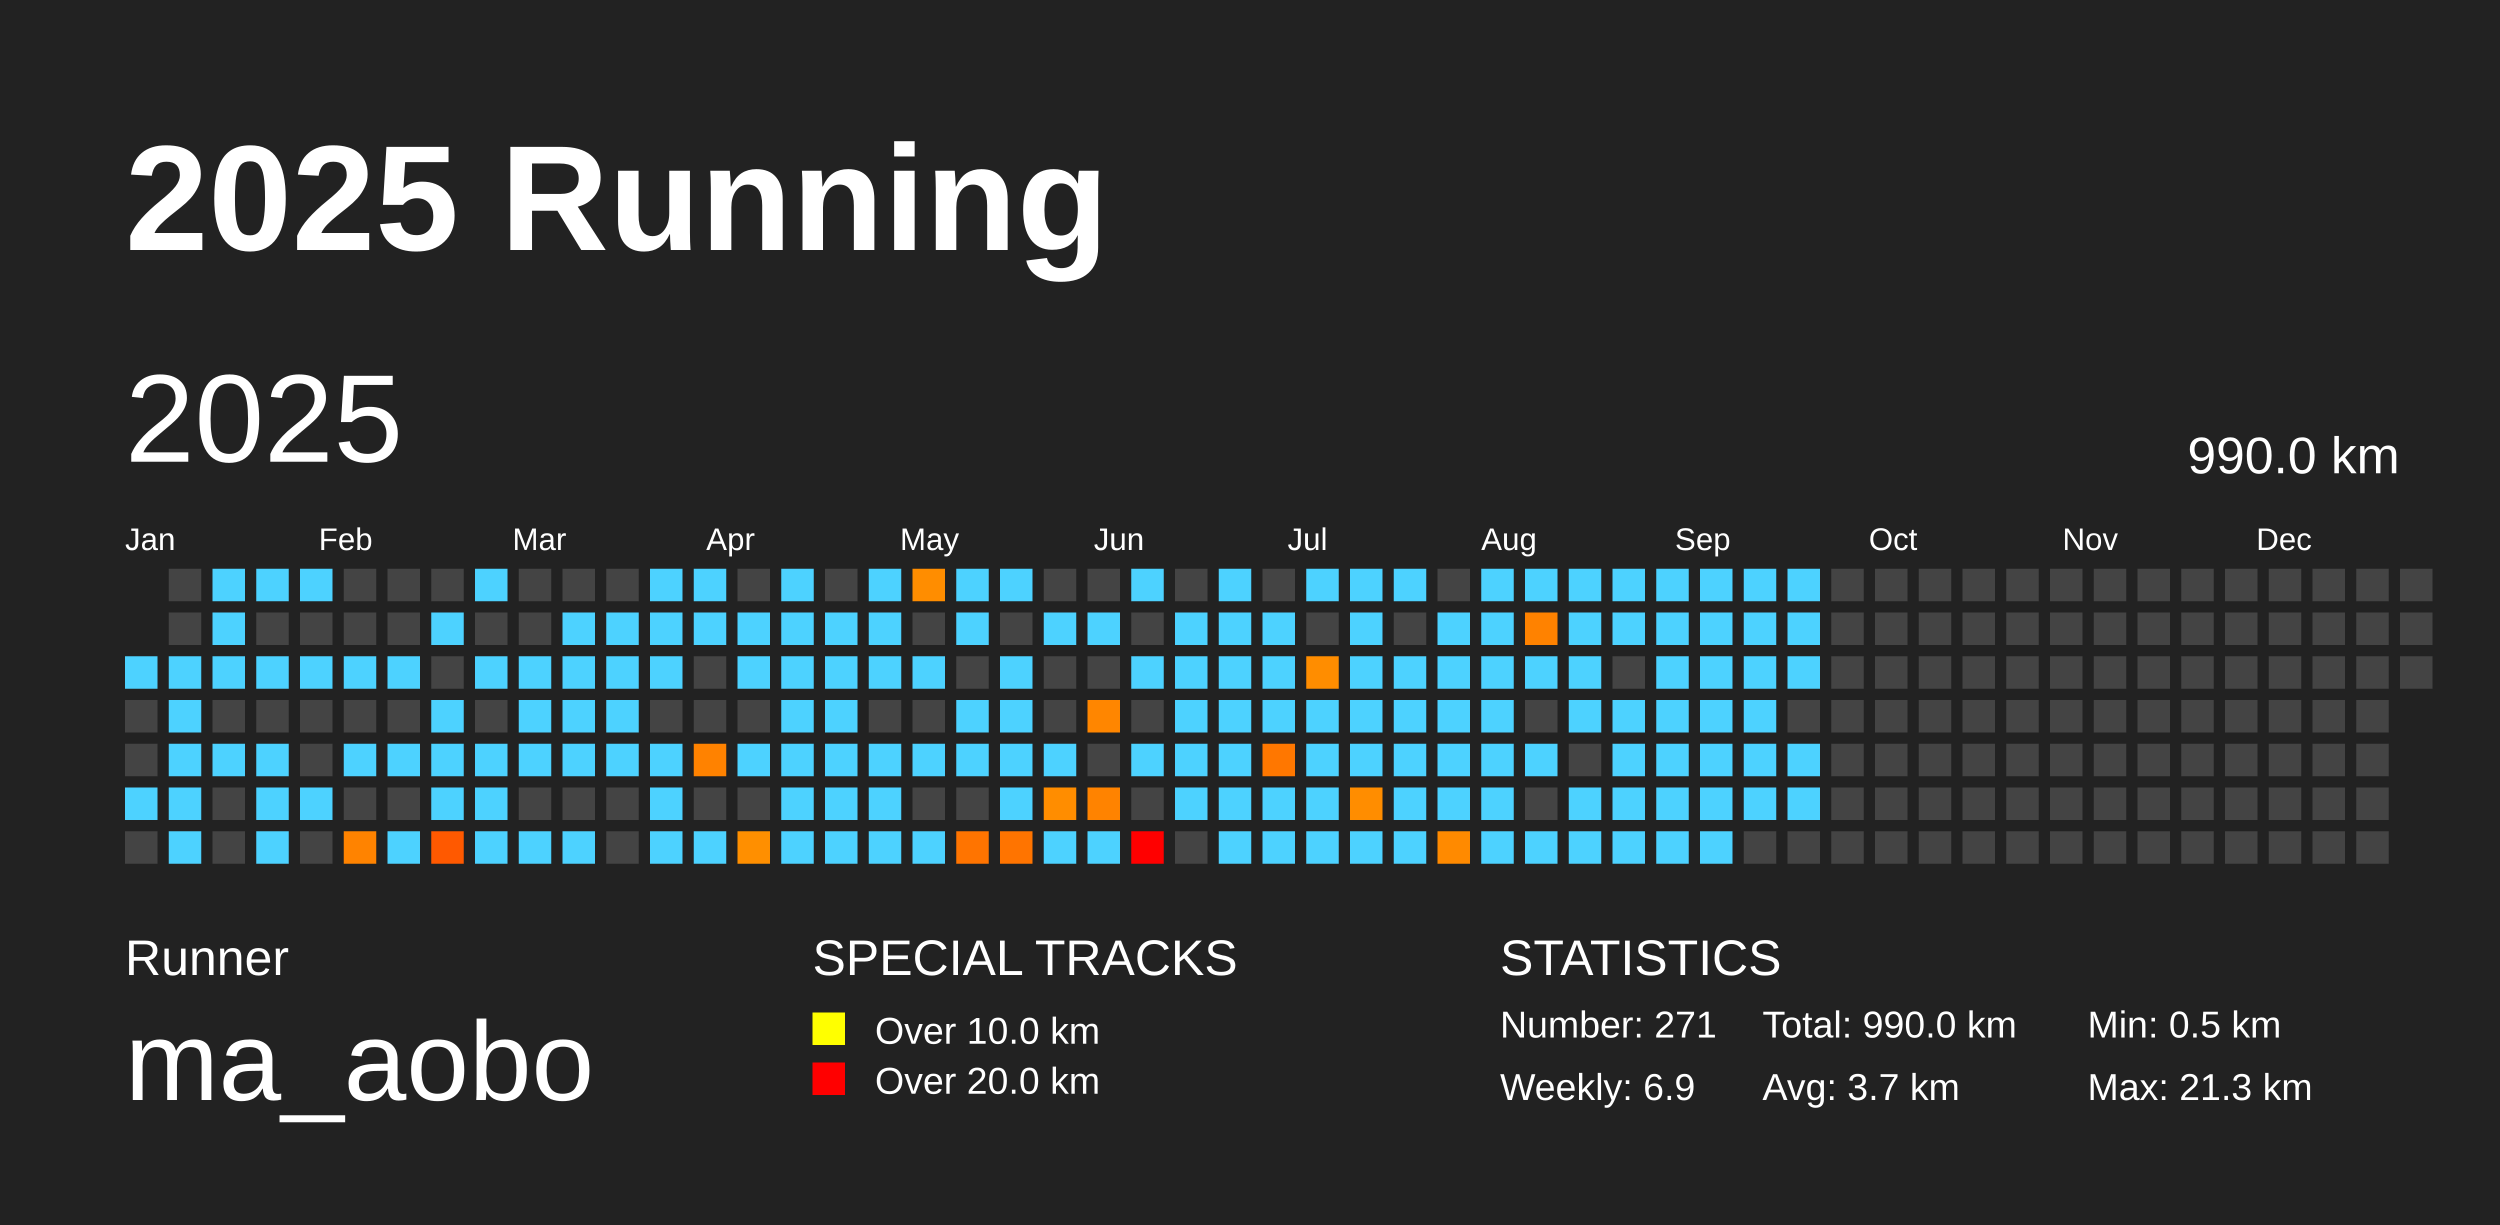
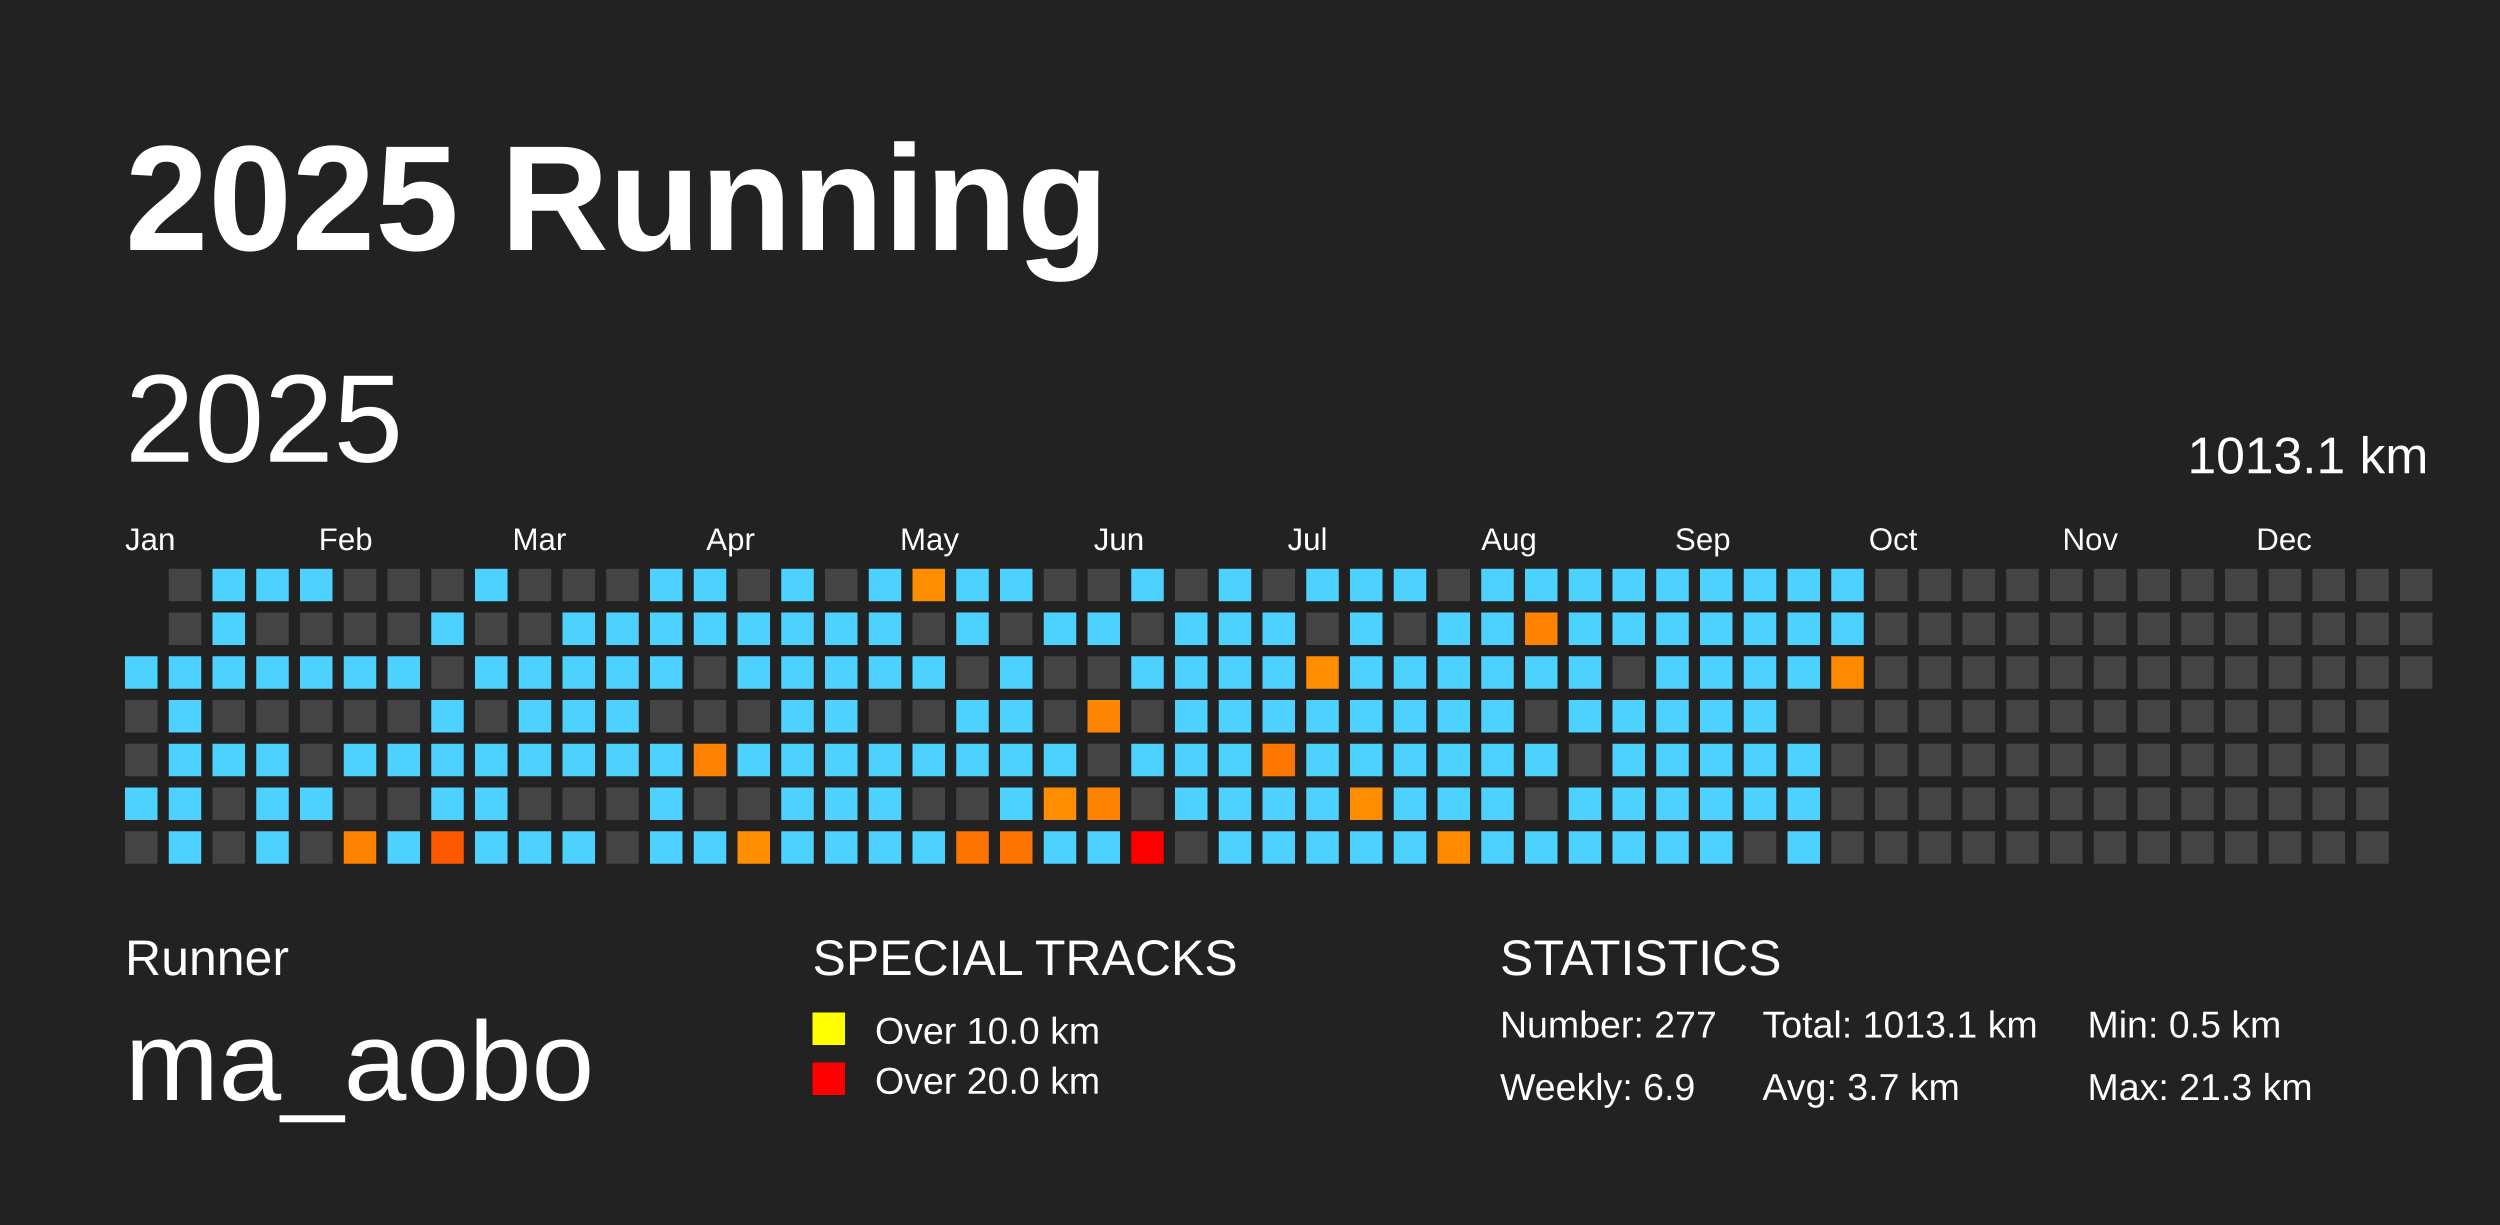
<svg xmlns="http://www.w3.org/2000/svg" baseProfile="full" height="98mm" version="1.1" viewBox="0,0,200,98" width="200mm">
  <defs />
  <rect fill="#222222" height="98" width="200" x="0" y="0" />
  <text fill="#FFFFFF" style="font-size:12px; font-family:Arial; font-weight:bold;" x="10" y="20">2025 Running</text>
  <text fill="#FFFFFF" style="font-size:4px; font-family:Arial" x="10" y="78">Runner</text>
  <text fill="#FFFFFF" style="font-size:9px; font-family:Arial" x="10" y="88">ma_aobo</text>
  <text fill="#FFFFFF" style="font-size:4px; font-family:Arial" x="65" y="78">SPECIAL TRACKS</text>
  <rect fill="yellow" height="2.6" width="2.6" x="65" y="81" />
  <text fill="#FFFFFF" style="font-size:3px; font-family:Arial" x="70" y="83.5">Over 10.0 km</text>
  <rect fill="red" height="2.6" width="2.6" x="65" y="85" />
  <text fill="#FFFFFF" style="font-size:3px; font-family:Arial" x="70" y="87.5">Over 20.0 km</text>
  <text fill="#FFFFFF" style="font-size:4px; font-family:Arial" x="120" y="78">STATISTICS</text>
-   <text fill="#FFFFFF" style="font-size:3px; font-family:Arial" x="120" y="83">Number: 271</text>
+   <text fill="#FFFFFF" style="font-size:3px; font-family:Arial" x="120" y="83">Number: 277</text>
  <text fill="#FFFFFF" style="font-size:3px; font-family:Arial" x="120" y="88">Weekly: 6.9</text>
-   <text fill="#FFFFFF" style="font-size:3px; font-family:Arial" x="141" y="83">Total: 990.0 km</text>
+   <text fill="#FFFFFF" style="font-size:3px; font-family:Arial" x="141" y="83">Total: 1013.1 km</text>
  <text fill="#FFFFFF" style="font-size:3px; font-family:Arial" x="141" y="88">Avg: 3.7 km</text>
  <text fill="#FFFFFF" style="font-size:3px; font-family:Arial" x="167" y="83">Min: 0.5 km</text>
  <text fill="#FFFFFF" style="font-size:3px; font-family:Arial" x="167" y="88">Max: 21.3 km</text>
  <text dominant-baseline="hanging" fill="#FFFFFF" style="font-size:10.0px; font-family:Arial;" x="10" y="30">2025</text>
-   <text dominant-baseline="hanging" fill="#FFFFFF" style="font-size:4.125px; font-family:Arial;" x="175" y="35">990.0 km</text>
+   <text dominant-baseline="hanging" fill="#FFFFFF" style="font-size:4.125px; font-family:Arial;" x="175" y="35">1013.1 km</text>
  <text fill="#FFFFFF" style="font-size:2.5px; font-family:Arial" x="10.0" y="44">Jan</text>
  <text fill="#FFFFFF" style="font-size:2.5px; font-family:Arial" x="25.5" y="44">Feb</text>
  <text fill="#FFFFFF" style="font-size:2.5px; font-family:Arial" x="41.0" y="44">Mar</text>
  <text fill="#FFFFFF" style="font-size:2.5px; font-family:Arial" x="56.5" y="44">Apr</text>
  <text fill="#FFFFFF" style="font-size:2.5px; font-family:Arial" x="72.0" y="44">May</text>
  <text fill="#FFFFFF" style="font-size:2.5px; font-family:Arial" x="87.5" y="44">Jun</text>
  <text fill="#FFFFFF" style="font-size:2.5px; font-family:Arial" x="103.0" y="44">Jul</text>
  <text fill="#FFFFFF" style="font-size:2.5px; font-family:Arial" x="118.5" y="44">Aug</text>
  <text fill="#FFFFFF" style="font-size:2.5px; font-family:Arial" x="134.0" y="44">Sep</text>
  <text fill="#FFFFFF" style="font-size:2.5px; font-family:Arial" x="149.5" y="44">Oct</text>
  <text fill="#FFFFFF" style="font-size:2.5px; font-family:Arial" x="165.0" y="44">Nov</text>
  <text fill="#FFFFFF" style="font-size:2.5px; font-family:Arial" x="180.5" y="44">Dec</text>
  <rect fill="#4dd2ff" height="2.6" width="2.6" x="10.0" y="52.5" />
  <rect fill="#444444" height="2.6" width="2.6" x="10.0" y="56.0" />
  <rect fill="#444444" height="2.6" width="2.6" x="10.0" y="59.5" />
  <rect fill="#4dd2ff" height="2.6" width="2.6" x="10.0" y="63.0" />
  <rect fill="#444444" height="2.6" width="2.6" x="10.0" y="66.5" />
  <rect fill="#444444" height="2.6" width="2.6" x="13.5" y="45.5" />
  <rect fill="#444444" height="2.6" width="2.6" x="13.5" y="49.0" />
  <rect fill="#4dd2ff" height="2.6" width="2.6" x="13.5" y="52.5" />
  <rect fill="#4dd2ff" height="2.6" width="2.6" x="13.5" y="56.0" />
  <rect fill="#4dd2ff" height="2.6" width="2.6" x="13.5" y="59.5" />
  <rect fill="#4dd2ff" height="2.6" width="2.6" x="13.5" y="63.0" />
  <rect fill="#4dd2ff" height="2.6" width="2.6" x="13.5" y="66.5" />
  <rect fill="#4dd2ff" height="2.6" width="2.6" x="17.0" y="45.5" />
  <rect fill="#4dd2ff" height="2.6" width="2.6" x="17.0" y="49.0" />
  <rect fill="#4dd2ff" height="2.6" width="2.6" x="17.0" y="52.5" />
  <rect fill="#444444" height="2.6" width="2.6" x="17.0" y="56.0" />
  <rect fill="#4dd2ff" height="2.6" width="2.6" x="17.0" y="59.5" />
  <rect fill="#444444" height="2.6" width="2.6" x="17.0" y="63.0" />
  <rect fill="#444444" height="2.6" width="2.6" x="17.0" y="66.5" />
  <rect fill="#4dd2ff" height="2.6" width="2.6" x="20.5" y="45.5" />
  <rect fill="#444444" height="2.6" width="2.6" x="20.5" y="49.0" />
  <rect fill="#4dd2ff" height="2.6" width="2.6" x="20.5" y="52.5" />
  <rect fill="#444444" height="2.6" width="2.6" x="20.5" y="56.0" />
  <rect fill="#4dd2ff" height="2.6" width="2.6" x="20.5" y="59.5" />
  <rect fill="#4dd2ff" height="2.6" width="2.6" x="20.5" y="63.0" />
  <rect fill="#4dd2ff" height="2.6" width="2.6" x="20.5" y="66.5" />
  <rect fill="#4dd2ff" height="2.6" width="2.6" x="24.0" y="45.5" />
  <rect fill="#444444" height="2.6" width="2.6" x="24.0" y="49.0" />
  <rect fill="#4dd2ff" height="2.6" width="2.6" x="24.0" y="52.5" />
  <rect fill="#444444" height="2.6" width="2.6" x="24.0" y="56.0" />
  <rect fill="#444444" height="2.6" width="2.6" x="24.0" y="59.5" />
  <rect fill="#4dd2ff" height="2.6" width="2.6" x="24.0" y="63.0" />
  <rect fill="#444444" height="2.6" width="2.6" x="24.0" y="66.5" />
  <rect fill="#444444" height="2.6" width="2.6" x="27.5" y="45.5" />
  <rect fill="#444444" height="2.6" width="2.6" x="27.5" y="49.0" />
  <rect fill="#4dd2ff" height="2.6" width="2.6" x="27.5" y="52.5" />
  <rect fill="#444444" height="2.6" width="2.6" x="27.5" y="56.0" />
  <rect fill="#4dd2ff" height="2.6" width="2.6" x="27.5" y="59.5" />
  <rect fill="#444444" height="2.6" width="2.6" x="27.5" y="63.0" />
  <rect fill="#ff8300" height="2.6" width="2.6" x="27.5" y="66.5" />
  <rect fill="#444444" height="2.6" width="2.6" x="31.0" y="45.5" />
  <rect fill="#444444" height="2.6" width="2.6" x="31.0" y="49.0" />
  <rect fill="#4dd2ff" height="2.6" width="2.6" x="31.0" y="52.5" />
  <rect fill="#444444" height="2.6" width="2.6" x="31.0" y="56.0" />
  <rect fill="#4dd2ff" height="2.6" width="2.6" x="31.0" y="59.5" />
  <rect fill="#444444" height="2.6" width="2.6" x="31.0" y="63.0" />
  <rect fill="#4dd2ff" height="2.6" width="2.6" x="31.0" y="66.5" />
  <rect fill="#444444" height="2.6" width="2.6" x="34.5" y="45.5" />
  <rect fill="#4dd2ff" height="2.6" width="2.6" x="34.5" y="49.0" />
  <rect fill="#444444" height="2.6" width="2.6" x="34.5" y="52.5" />
  <rect fill="#4dd2ff" height="2.6" width="2.6" x="34.5" y="56.0" />
  <rect fill="#4dd2ff" height="2.6" width="2.6" x="34.5" y="59.5" />
  <rect fill="#4dd2ff" height="2.6" width="2.6" x="34.5" y="63.0" />
  <rect fill="#ff5900" height="2.6" width="2.6" x="34.5" y="66.5" />
  <rect fill="#4dd2ff" height="2.6" width="2.6" x="38.0" y="45.5" />
  <rect fill="#444444" height="2.6" width="2.6" x="38.0" y="49.0" />
  <rect fill="#4dd2ff" height="2.6" width="2.6" x="38.0" y="52.5" />
  <rect fill="#444444" height="2.6" width="2.6" x="38.0" y="56.0" />
  <rect fill="#4dd2ff" height="2.6" width="2.6" x="38.0" y="59.5" />
  <rect fill="#4dd2ff" height="2.6" width="2.6" x="38.0" y="63.0" />
  <rect fill="#4dd2ff" height="2.6" width="2.6" x="38.0" y="66.5" />
  <rect fill="#444444" height="2.6" width="2.6" x="41.5" y="45.5" />
  <rect fill="#444444" height="2.6" width="2.6" x="41.5" y="49.0" />
  <rect fill="#4dd2ff" height="2.6" width="2.6" x="41.5" y="52.5" />
  <rect fill="#4dd2ff" height="2.6" width="2.6" x="41.5" y="56.0" />
  <rect fill="#4dd2ff" height="2.6" width="2.6" x="41.5" y="59.5" />
  <rect fill="#444444" height="2.6" width="2.6" x="41.5" y="63.0" />
  <rect fill="#4dd2ff" height="2.6" width="2.6" x="41.5" y="66.5" />
  <rect fill="#444444" height="2.6" width="2.6" x="45.0" y="45.5" />
  <rect fill="#4dd2ff" height="2.6" width="2.6" x="45.0" y="49.0" />
  <rect fill="#4dd2ff" height="2.6" width="2.6" x="45.0" y="52.5" />
  <rect fill="#4dd2ff" height="2.6" width="2.6" x="45.0" y="56.0" />
  <rect fill="#4dd2ff" height="2.6" width="2.6" x="45.0" y="59.5" />
  <rect fill="#444444" height="2.6" width="2.6" x="45.0" y="63.0" />
  <rect fill="#4dd2ff" height="2.6" width="2.6" x="45.0" y="66.5" />
  <rect fill="#444444" height="2.6" width="2.6" x="48.5" y="45.5" />
  <rect fill="#4dd2ff" height="2.6" width="2.6" x="48.5" y="49.0" />
  <rect fill="#4dd2ff" height="2.6" width="2.6" x="48.5" y="52.5" />
  <rect fill="#4dd2ff" height="2.6" width="2.6" x="48.5" y="56.0" />
  <rect fill="#4dd2ff" height="2.6" width="2.6" x="48.5" y="59.5" />
  <rect fill="#444444" height="2.6" width="2.6" x="48.5" y="63.0" />
  <rect fill="#444444" height="2.6" width="2.6" x="48.5" y="66.5" />
  <rect fill="#4dd2ff" height="2.6" width="2.6" x="52.0" y="45.5" />
  <rect fill="#4dd2ff" height="2.6" width="2.6" x="52.0" y="49.0" />
  <rect fill="#4dd2ff" height="2.6" width="2.6" x="52.0" y="52.5" />
  <rect fill="#444444" height="2.6" width="2.6" x="52.0" y="56.0" />
  <rect fill="#4dd2ff" height="2.6" width="2.6" x="52.0" y="59.5" />
  <rect fill="#4dd2ff" height="2.6" width="2.6" x="52.0" y="63.0" />
  <rect fill="#4dd2ff" height="2.6" width="2.6" x="52.0" y="66.5" />
  <rect fill="#4dd2ff" height="2.6" width="2.6" x="55.5" y="45.5" />
  <rect fill="#4dd2ff" height="2.6" width="2.6" x="55.5" y="49.0" />
  <rect fill="#444444" height="2.6" width="2.6" x="55.5" y="52.5" />
  <rect fill="#444444" height="2.6" width="2.6" x="55.5" y="56.0" />
  <rect fill="#ff8200" height="2.6" width="2.6" x="55.5" y="59.5" />
  <rect fill="#444444" height="2.6" width="2.6" x="55.5" y="63.0" />
  <rect fill="#4dd2ff" height="2.6" width="2.6" x="55.5" y="66.5" />
  <rect fill="#444444" height="2.6" width="2.6" x="59.0" y="45.5" />
  <rect fill="#4dd2ff" height="2.6" width="2.6" x="59.0" y="49.0" />
  <rect fill="#4dd2ff" height="2.6" width="2.6" x="59.0" y="52.5" />
  <rect fill="#444444" height="2.6" width="2.6" x="59.0" y="56.0" />
  <rect fill="#4dd2ff" height="2.6" width="2.6" x="59.0" y="59.5" />
  <rect fill="#444444" height="2.6" width="2.6" x="59.0" y="63.0" />
  <rect fill="#ff8f00" height="2.6" width="2.6" x="59.0" y="66.5" />
  <rect fill="#4dd2ff" height="2.6" width="2.6" x="62.5" y="45.5" />
  <rect fill="#4dd2ff" height="2.6" width="2.6" x="62.5" y="49.0" />
  <rect fill="#4dd2ff" height="2.6" width="2.6" x="62.5" y="52.5" />
  <rect fill="#4dd2ff" height="2.6" width="2.6" x="62.5" y="56.0" />
  <rect fill="#4dd2ff" height="2.6" width="2.6" x="62.5" y="59.5" />
  <rect fill="#4dd2ff" height="2.6" width="2.6" x="62.5" y="63.0" />
  <rect fill="#4dd2ff" height="2.6" width="2.6" x="62.5" y="66.5" />
  <rect fill="#444444" height="2.6" width="2.6" x="66.0" y="45.5" />
  <rect fill="#4dd2ff" height="2.6" width="2.6" x="66.0" y="49.0" />
  <rect fill="#4dd2ff" height="2.6" width="2.6" x="66.0" y="52.5" />
  <rect fill="#4dd2ff" height="2.6" width="2.6" x="66.0" y="56.0" />
  <rect fill="#4dd2ff" height="2.6" width="2.6" x="66.0" y="59.5" />
  <rect fill="#4dd2ff" height="2.6" width="2.6" x="66.0" y="63.0" />
  <rect fill="#4dd2ff" height="2.6" width="2.6" x="66.0" y="66.5" />
  <rect fill="#4dd2ff" height="2.6" width="2.6" x="69.5" y="45.5" />
  <rect fill="#4dd2ff" height="2.6" width="2.6" x="69.5" y="49.0" />
  <rect fill="#4dd2ff" height="2.6" width="2.6" x="69.5" y="52.5" />
  <rect fill="#444444" height="2.6" width="2.6" x="69.5" y="56.0" />
  <rect fill="#4dd2ff" height="2.6" width="2.6" x="69.5" y="59.5" />
  <rect fill="#4dd2ff" height="2.6" width="2.6" x="69.5" y="63.0" />
  <rect fill="#4dd2ff" height="2.6" width="2.6" x="69.5" y="66.5" />
  <rect fill="#ff8d00" height="2.6" width="2.6" x="73.0" y="45.5" />
  <rect fill="#444444" height="2.6" width="2.6" x="73.0" y="49.0" />
  <rect fill="#4dd2ff" height="2.6" width="2.6" x="73.0" y="52.5" />
  <rect fill="#444444" height="2.6" width="2.6" x="73.0" y="56.0" />
  <rect fill="#4dd2ff" height="2.6" width="2.6" x="73.0" y="59.5" />
  <rect fill="#444444" height="2.6" width="2.6" x="73.0" y="63.0" />
  <rect fill="#4dd2ff" height="2.6" width="2.6" x="73.0" y="66.5" />
  <rect fill="#4dd2ff" height="2.6" width="2.6" x="76.5" y="45.5" />
  <rect fill="#4dd2ff" height="2.6" width="2.6" x="76.5" y="49.0" />
  <rect fill="#444444" height="2.6" width="2.6" x="76.5" y="52.5" />
  <rect fill="#4dd2ff" height="2.6" width="2.6" x="76.5" y="56.0" />
  <rect fill="#4dd2ff" height="2.6" width="2.6" x="76.5" y="59.5" />
  <rect fill="#444444" height="2.6" width="2.6" x="76.5" y="63.0" />
  <rect fill="#ff7400" height="2.6" width="2.6" x="76.5" y="66.5" />
  <rect fill="#4dd2ff" height="2.6" width="2.6" x="80.0" y="45.5" />
  <rect fill="#444444" height="2.6" width="2.6" x="80.0" y="49.0" />
  <rect fill="#4dd2ff" height="2.6" width="2.6" x="80.0" y="52.5" />
  <rect fill="#4dd2ff" height="2.6" width="2.6" x="80.0" y="56.0" />
  <rect fill="#4dd2ff" height="2.6" width="2.6" x="80.0" y="59.5" />
  <rect fill="#4dd2ff" height="2.6" width="2.6" x="80.0" y="63.0" />
  <rect fill="#ff7400" height="2.6" width="2.6" x="80.0" y="66.5" />
  <rect fill="#444444" height="2.6" width="2.6" x="83.5" y="45.5" />
  <rect fill="#4dd2ff" height="2.6" width="2.6" x="83.5" y="49.0" />
  <rect fill="#444444" height="2.6" width="2.6" x="83.5" y="52.5" />
  <rect fill="#444444" height="2.6" width="2.6" x="83.5" y="56.0" />
  <rect fill="#4dd2ff" height="2.6" width="2.6" x="83.5" y="59.5" />
  <rect fill="#ff8d00" height="2.6" width="2.6" x="83.5" y="63.0" />
  <rect fill="#4dd2ff" height="2.6" width="2.6" x="83.5" y="66.5" />
  <rect fill="#444444" height="2.6" width="2.6" x="87.0" y="45.5" />
  <rect fill="#4dd2ff" height="2.6" width="2.6" x="87.0" y="49.0" />
  <rect fill="#444444" height="2.6" width="2.6" x="87.0" y="52.5" />
  <rect fill="#ff8600" height="2.6" width="2.6" x="87.0" y="56.0" />
  <rect fill="#444444" height="2.6" width="2.6" x="87.0" y="59.5" />
  <rect fill="#ff8300" height="2.6" width="2.6" x="87.0" y="63.0" />
  <rect fill="#4dd2ff" height="2.6" width="2.6" x="87.0" y="66.5" />
  <rect fill="#4dd2ff" height="2.6" width="2.6" x="90.5" y="45.5" />
  <rect fill="#444444" height="2.6" width="2.6" x="90.5" y="49.0" />
  <rect fill="#4dd2ff" height="2.6" width="2.6" x="90.5" y="52.5" />
  <rect fill="#444444" height="2.6" width="2.6" x="90.5" y="56.0" />
  <rect fill="#4dd2ff" height="2.6" width="2.6" x="90.5" y="59.5" />
  <rect fill="#444444" height="2.6" width="2.6" x="90.5" y="63.0" />
  <rect fill="red" height="2.6" width="2.6" x="90.5" y="66.5" />
  <rect fill="#444444" height="2.6" width="2.6" x="94.0" y="45.5" />
  <rect fill="#4dd2ff" height="2.6" width="2.6" x="94.0" y="49.0" />
  <rect fill="#4dd2ff" height="2.6" width="2.6" x="94.0" y="52.5" />
  <rect fill="#4dd2ff" height="2.6" width="2.6" x="94.0" y="56.0" />
  <rect fill="#4dd2ff" height="2.6" width="2.6" x="94.0" y="59.5" />
  <rect fill="#4dd2ff" height="2.6" width="2.6" x="94.0" y="63.0" />
  <rect fill="#444444" height="2.6" width="2.6" x="94.0" y="66.5" />
  <rect fill="#4dd2ff" height="2.6" width="2.6" x="97.5" y="45.5" />
  <rect fill="#4dd2ff" height="2.6" width="2.6" x="97.5" y="49.0" />
  <rect fill="#4dd2ff" height="2.6" width="2.6" x="97.5" y="52.5" />
  <rect fill="#4dd2ff" height="2.6" width="2.6" x="97.5" y="56.0" />
  <rect fill="#4dd2ff" height="2.6" width="2.6" x="97.5" y="59.5" />
  <rect fill="#4dd2ff" height="2.6" width="2.6" x="97.5" y="63.0" />
  <rect fill="#4dd2ff" height="2.6" width="2.6" x="97.5" y="66.5" />
  <rect fill="#444444" height="2.6" width="2.6" x="101.0" y="45.5" />
  <rect fill="#4dd2ff" height="2.6" width="2.6" x="101.0" y="49.0" />
  <rect fill="#4dd2ff" height="2.6" width="2.6" x="101.0" y="52.5" />
  <rect fill="#4dd2ff" height="2.6" width="2.6" x="101.0" y="56.0" />
  <rect fill="#ff7700" height="2.6" width="2.6" x="101.0" y="59.5" />
  <rect fill="#4dd2ff" height="2.6" width="2.6" x="101.0" y="63.0" />
  <rect fill="#4dd2ff" height="2.6" width="2.6" x="101.0" y="66.5" />
  <rect fill="#4dd2ff" height="2.6" width="2.6" x="104.5" y="45.5" />
  <rect fill="#444444" height="2.6" width="2.6" x="104.5" y="49.0" />
  <rect fill="#ff8d00" height="2.6" width="2.6" x="104.5" y="52.5" />
  <rect fill="#4dd2ff" height="2.6" width="2.6" x="104.5" y="56.0" />
  <rect fill="#4dd2ff" height="2.6" width="2.6" x="104.5" y="59.5" />
  <rect fill="#4dd2ff" height="2.6" width="2.6" x="104.5" y="63.0" />
  <rect fill="#4dd2ff" height="2.6" width="2.6" x="104.5" y="66.5" />
  <rect fill="#4dd2ff" height="2.6" width="2.6" x="108.0" y="45.5" />
  <rect fill="#4dd2ff" height="2.6" width="2.6" x="108.0" y="49.0" />
  <rect fill="#4dd2ff" height="2.6" width="2.6" x="108.0" y="52.5" />
  <rect fill="#4dd2ff" height="2.6" width="2.6" x="108.0" y="56.0" />
  <rect fill="#4dd2ff" height="2.6" width="2.6" x="108.0" y="59.5" />
  <rect fill="#ff8d00" height="2.6" width="2.6" x="108.0" y="63.0" />
  <rect fill="#4dd2ff" height="2.6" width="2.6" x="108.0" y="66.5" />
  <rect fill="#4dd2ff" height="2.6" width="2.6" x="111.5" y="45.5" />
  <rect fill="#444444" height="2.6" width="2.6" x="111.5" y="49.0" />
  <rect fill="#4dd2ff" height="2.6" width="2.6" x="111.5" y="52.5" />
  <rect fill="#4dd2ff" height="2.6" width="2.6" x="111.5" y="56.0" />
  <rect fill="#4dd2ff" height="2.6" width="2.6" x="111.5" y="59.5" />
  <rect fill="#4dd2ff" height="2.6" width="2.6" x="111.5" y="63.0" />
  <rect fill="#4dd2ff" height="2.6" width="2.6" x="111.5" y="66.5" />
  <rect fill="#444444" height="2.6" width="2.6" x="115.0" y="45.5" />
  <rect fill="#4dd2ff" height="2.6" width="2.6" x="115.0" y="49.0" />
  <rect fill="#4dd2ff" height="2.6" width="2.6" x="115.0" y="52.5" />
  <rect fill="#4dd2ff" height="2.6" width="2.6" x="115.0" y="56.0" />
  <rect fill="#4dd2ff" height="2.6" width="2.6" x="115.0" y="59.5" />
  <rect fill="#4dd2ff" height="2.6" width="2.6" x="115.0" y="63.0" />
  <rect fill="#ff8a00" height="2.6" width="2.6" x="115.0" y="66.5" />
  <rect fill="#4dd2ff" height="2.6" width="2.6" x="118.5" y="45.5" />
  <rect fill="#4dd2ff" height="2.6" width="2.6" x="118.5" y="49.0" />
  <rect fill="#4dd2ff" height="2.6" width="2.6" x="118.5" y="52.5" />
  <rect fill="#4dd2ff" height="2.6" width="2.6" x="118.5" y="56.0" />
  <rect fill="#4dd2ff" height="2.6" width="2.6" x="118.5" y="59.5" />
  <rect fill="#4dd2ff" height="2.6" width="2.6" x="118.5" y="63.0" />
  <rect fill="#4dd2ff" height="2.6" width="2.6" x="118.5" y="66.5" />
  <rect fill="#4dd2ff" height="2.6" width="2.6" x="122.0" y="45.5" />
  <rect fill="#ff8200" height="2.6" width="2.6" x="122.0" y="49.0" />
  <rect fill="#4dd2ff" height="2.6" width="2.6" x="122.0" y="52.5" />
  <rect fill="#444444" height="2.6" width="2.6" x="122.0" y="56.0" />
  <rect fill="#4dd2ff" height="2.6" width="2.6" x="122.0" y="59.5" />
  <rect fill="#444444" height="2.6" width="2.6" x="122.0" y="63.0" />
  <rect fill="#4dd2ff" height="2.6" width="2.6" x="122.0" y="66.5" />
  <rect fill="#4dd2ff" height="2.6" width="2.6" x="125.5" y="45.5" />
  <rect fill="#4dd2ff" height="2.6" width="2.6" x="125.5" y="49.0" />
  <rect fill="#4dd2ff" height="2.6" width="2.6" x="125.5" y="52.5" />
  <rect fill="#4dd2ff" height="2.6" width="2.6" x="125.5" y="56.0" />
  <rect fill="#444444" height="2.6" width="2.6" x="125.5" y="59.5" />
  <rect fill="#4dd2ff" height="2.6" width="2.6" x="125.5" y="63.0" />
  <rect fill="#4dd2ff" height="2.6" width="2.6" x="125.5" y="66.5" />
  <rect fill="#4dd2ff" height="2.6" width="2.6" x="129.0" y="45.5" />
  <rect fill="#4dd2ff" height="2.6" width="2.6" x="129.0" y="49.0" />
  <rect fill="#444444" height="2.6" width="2.6" x="129.0" y="52.5" />
  <rect fill="#4dd2ff" height="2.6" width="2.6" x="129.0" y="56.0" />
  <rect fill="#4dd2ff" height="2.6" width="2.6" x="129.0" y="59.5" />
  <rect fill="#4dd2ff" height="2.6" width="2.6" x="129.0" y="63.0" />
  <rect fill="#4dd2ff" height="2.6" width="2.6" x="129.0" y="66.5" />
  <rect fill="#4dd2ff" height="2.6" width="2.6" x="132.5" y="45.5" />
  <rect fill="#4dd2ff" height="2.6" width="2.6" x="132.5" y="49.0" />
  <rect fill="#4dd2ff" height="2.6" width="2.6" x="132.5" y="52.5" />
  <rect fill="#4dd2ff" height="2.6" width="2.6" x="132.5" y="56.0" />
  <rect fill="#4dd2ff" height="2.6" width="2.6" x="132.5" y="59.5" />
  <rect fill="#4dd2ff" height="2.6" width="2.6" x="132.5" y="63.0" />
  <rect fill="#4dd2ff" height="2.6" width="2.6" x="132.5" y="66.5" />
  <rect fill="#4dd2ff" height="2.6" width="2.6" x="136.0" y="45.5" />
  <rect fill="#4dd2ff" height="2.6" width="2.6" x="136.0" y="49.0" />
  <rect fill="#4dd2ff" height="2.6" width="2.6" x="136.0" y="52.5" />
  <rect fill="#4dd2ff" height="2.6" width="2.6" x="136.0" y="56.0" />
  <rect fill="#4dd2ff" height="2.6" width="2.6" x="136.0" y="59.5" />
  <rect fill="#4dd2ff" height="2.6" width="2.6" x="136.0" y="63.0" />
  <rect fill="#4dd2ff" height="2.6" width="2.6" x="136.0" y="66.5" />
  <rect fill="#4dd2ff" height="2.6" width="2.6" x="139.5" y="45.5" />
  <rect fill="#4dd2ff" height="2.6" width="2.6" x="139.5" y="49.0" />
  <rect fill="#4dd2ff" height="2.6" width="2.6" x="139.5" y="52.5" />
  <rect fill="#4dd2ff" height="2.6" width="2.6" x="139.5" y="56.0" />
  <rect fill="#4dd2ff" height="2.6" width="2.6" x="139.5" y="59.5" />
  <rect fill="#4dd2ff" height="2.6" width="2.6" x="139.5" y="63.0" />
  <rect fill="#444444" height="2.6" width="2.6" x="139.5" y="66.5" />
  <rect fill="#4dd2ff" height="2.6" width="2.6" x="143.0" y="45.5" />
  <rect fill="#4dd2ff" height="2.6" width="2.6" x="143.0" y="49.0" />
  <rect fill="#4dd2ff" height="2.6" width="2.6" x="143.0" y="52.5" />
  <rect fill="#444444" height="2.6" width="2.6" x="143.0" y="56.0" />
  <rect fill="#4dd2ff" height="2.6" width="2.6" x="143.0" y="59.5" />
  <rect fill="#4dd2ff" height="2.6" width="2.6" x="143.0" y="63.0" />
-   <rect fill="#444444" height="2.6" width="2.6" x="143.0" y="66.5" />
-   <rect fill="#444444" height="2.6" width="2.6" x="146.5" y="45.5" />
-   <rect fill="#444444" height="2.6" width="2.6" x="146.5" y="49.0" />
-   <rect fill="#444444" height="2.6" width="2.6" x="146.5" y="52.5" />
+   <rect fill="#4dd2ff" height="2.6" width="2.6" x="143.0" y="66.5" />
+   <rect fill="#4dd2ff" height="2.6" width="2.6" x="146.5" y="45.5" />
+   <rect fill="#4dd2ff" height="2.6" width="2.6" x="146.5" y="49.0" />
+   <rect fill="#ff8a00" height="2.6" width="2.6" x="146.5" y="52.5" />
  <rect fill="#444444" height="2.6" width="2.6" x="146.5" y="56.0" />
  <rect fill="#444444" height="2.6" width="2.6" x="146.5" y="59.5" />
  <rect fill="#444444" height="2.6" width="2.6" x="146.5" y="63.0" />
  <rect fill="#444444" height="2.6" width="2.6" x="146.5" y="66.5" />
  <rect fill="#444444" height="2.6" width="2.6" x="150.0" y="45.5" />
  <rect fill="#444444" height="2.6" width="2.6" x="150.0" y="49.0" />
  <rect fill="#444444" height="2.6" width="2.6" x="150.0" y="52.5" />
  <rect fill="#444444" height="2.6" width="2.6" x="150.0" y="56.0" />
  <rect fill="#444444" height="2.6" width="2.6" x="150.0" y="59.5" />
  <rect fill="#444444" height="2.6" width="2.6" x="150.0" y="63.0" />
  <rect fill="#444444" height="2.6" width="2.6" x="150.0" y="66.5" />
  <rect fill="#444444" height="2.6" width="2.6" x="153.5" y="45.5" />
  <rect fill="#444444" height="2.6" width="2.6" x="153.5" y="49.0" />
  <rect fill="#444444" height="2.6" width="2.6" x="153.5" y="52.5" />
  <rect fill="#444444" height="2.6" width="2.6" x="153.5" y="56.0" />
  <rect fill="#444444" height="2.6" width="2.6" x="153.5" y="59.5" />
  <rect fill="#444444" height="2.6" width="2.6" x="153.5" y="63.0" />
  <rect fill="#444444" height="2.6" width="2.6" x="153.5" y="66.5" />
  <rect fill="#444444" height="2.6" width="2.6" x="157.0" y="45.5" />
  <rect fill="#444444" height="2.6" width="2.6" x="157.0" y="49.0" />
  <rect fill="#444444" height="2.6" width="2.6" x="157.0" y="52.5" />
  <rect fill="#444444" height="2.6" width="2.6" x="157.0" y="56.0" />
  <rect fill="#444444" height="2.6" width="2.6" x="157.0" y="59.5" />
  <rect fill="#444444" height="2.6" width="2.6" x="157.0" y="63.0" />
  <rect fill="#444444" height="2.6" width="2.6" x="157.0" y="66.5" />
  <rect fill="#444444" height="2.6" width="2.6" x="160.5" y="45.5" />
  <rect fill="#444444" height="2.6" width="2.6" x="160.5" y="49.0" />
  <rect fill="#444444" height="2.6" width="2.6" x="160.5" y="52.5" />
  <rect fill="#444444" height="2.6" width="2.6" x="160.5" y="56.0" />
  <rect fill="#444444" height="2.6" width="2.6" x="160.5" y="59.5" />
  <rect fill="#444444" height="2.6" width="2.6" x="160.5" y="63.0" />
  <rect fill="#444444" height="2.6" width="2.6" x="160.5" y="66.5" />
  <rect fill="#444444" height="2.6" width="2.6" x="164.0" y="45.5" />
  <rect fill="#444444" height="2.6" width="2.6" x="164.0" y="49.0" />
  <rect fill="#444444" height="2.6" width="2.6" x="164.0" y="52.5" />
  <rect fill="#444444" height="2.6" width="2.6" x="164.0" y="56.0" />
  <rect fill="#444444" height="2.6" width="2.6" x="164.0" y="59.5" />
  <rect fill="#444444" height="2.6" width="2.6" x="164.0" y="63.0" />
  <rect fill="#444444" height="2.6" width="2.6" x="164.0" y="66.5" />
  <rect fill="#444444" height="2.6" width="2.6" x="167.5" y="45.5" />
  <rect fill="#444444" height="2.6" width="2.6" x="167.5" y="49.0" />
  <rect fill="#444444" height="2.6" width="2.6" x="167.5" y="52.5" />
  <rect fill="#444444" height="2.6" width="2.6" x="167.5" y="56.0" />
  <rect fill="#444444" height="2.6" width="2.6" x="167.5" y="59.5" />
  <rect fill="#444444" height="2.6" width="2.6" x="167.5" y="63.0" />
  <rect fill="#444444" height="2.6" width="2.6" x="167.5" y="66.5" />
  <rect fill="#444444" height="2.6" width="2.6" x="171.0" y="45.5" />
  <rect fill="#444444" height="2.6" width="2.6" x="171.0" y="49.0" />
  <rect fill="#444444" height="2.6" width="2.6" x="171.0" y="52.5" />
  <rect fill="#444444" height="2.6" width="2.6" x="171.0" y="56.0" />
  <rect fill="#444444" height="2.6" width="2.6" x="171.0" y="59.5" />
  <rect fill="#444444" height="2.6" width="2.6" x="171.0" y="63.0" />
  <rect fill="#444444" height="2.6" width="2.6" x="171.0" y="66.5" />
  <rect fill="#444444" height="2.6" width="2.6" x="174.5" y="45.5" />
  <rect fill="#444444" height="2.6" width="2.6" x="174.5" y="49.0" />
  <rect fill="#444444" height="2.6" width="2.6" x="174.5" y="52.5" />
  <rect fill="#444444" height="2.6" width="2.6" x="174.5" y="56.0" />
  <rect fill="#444444" height="2.6" width="2.6" x="174.5" y="59.5" />
  <rect fill="#444444" height="2.6" width="2.6" x="174.5" y="63.0" />
  <rect fill="#444444" height="2.6" width="2.6" x="174.5" y="66.5" />
  <rect fill="#444444" height="2.6" width="2.6" x="178.0" y="45.5" />
  <rect fill="#444444" height="2.6" width="2.6" x="178.0" y="49.0" />
  <rect fill="#444444" height="2.6" width="2.6" x="178.0" y="52.5" />
  <rect fill="#444444" height="2.6" width="2.6" x="178.0" y="56.0" />
  <rect fill="#444444" height="2.6" width="2.6" x="178.0" y="59.5" />
  <rect fill="#444444" height="2.6" width="2.6" x="178.0" y="63.0" />
  <rect fill="#444444" height="2.6" width="2.6" x="178.0" y="66.5" />
  <rect fill="#444444" height="2.6" width="2.6" x="181.5" y="45.5" />
  <rect fill="#444444" height="2.6" width="2.6" x="181.5" y="49.0" />
  <rect fill="#444444" height="2.6" width="2.6" x="181.5" y="52.5" />
  <rect fill="#444444" height="2.6" width="2.6" x="181.5" y="56.0" />
  <rect fill="#444444" height="2.6" width="2.6" x="181.5" y="59.5" />
  <rect fill="#444444" height="2.6" width="2.6" x="181.5" y="63.0" />
  <rect fill="#444444" height="2.6" width="2.6" x="181.5" y="66.5" />
  <rect fill="#444444" height="2.6" width="2.6" x="185.0" y="45.5" />
  <rect fill="#444444" height="2.6" width="2.6" x="185.0" y="49.0" />
  <rect fill="#444444" height="2.6" width="2.6" x="185.0" y="52.5" />
  <rect fill="#444444" height="2.6" width="2.6" x="185.0" y="56.0" />
  <rect fill="#444444" height="2.6" width="2.6" x="185.0" y="59.5" />
  <rect fill="#444444" height="2.6" width="2.6" x="185.0" y="63.0" />
  <rect fill="#444444" height="2.6" width="2.6" x="185.0" y="66.5" />
  <rect fill="#444444" height="2.6" width="2.6" x="188.5" y="45.5" />
  <rect fill="#444444" height="2.6" width="2.6" x="188.5" y="49.0" />
  <rect fill="#444444" height="2.6" width="2.6" x="188.5" y="52.5" />
  <rect fill="#444444" height="2.6" width="2.6" x="188.5" y="56.0" />
  <rect fill="#444444" height="2.6" width="2.6" x="188.5" y="59.5" />
  <rect fill="#444444" height="2.6" width="2.6" x="188.5" y="63.0" />
  <rect fill="#444444" height="2.6" width="2.6" x="188.5" y="66.5" />
  <rect fill="#444444" height="2.6" width="2.6" x="192.0" y="45.5" />
  <rect fill="#444444" height="2.6" width="2.6" x="192.0" y="49.0" />
  <rect fill="#444444" height="2.6" width="2.6" x="192.0" y="52.5" />
</svg>
